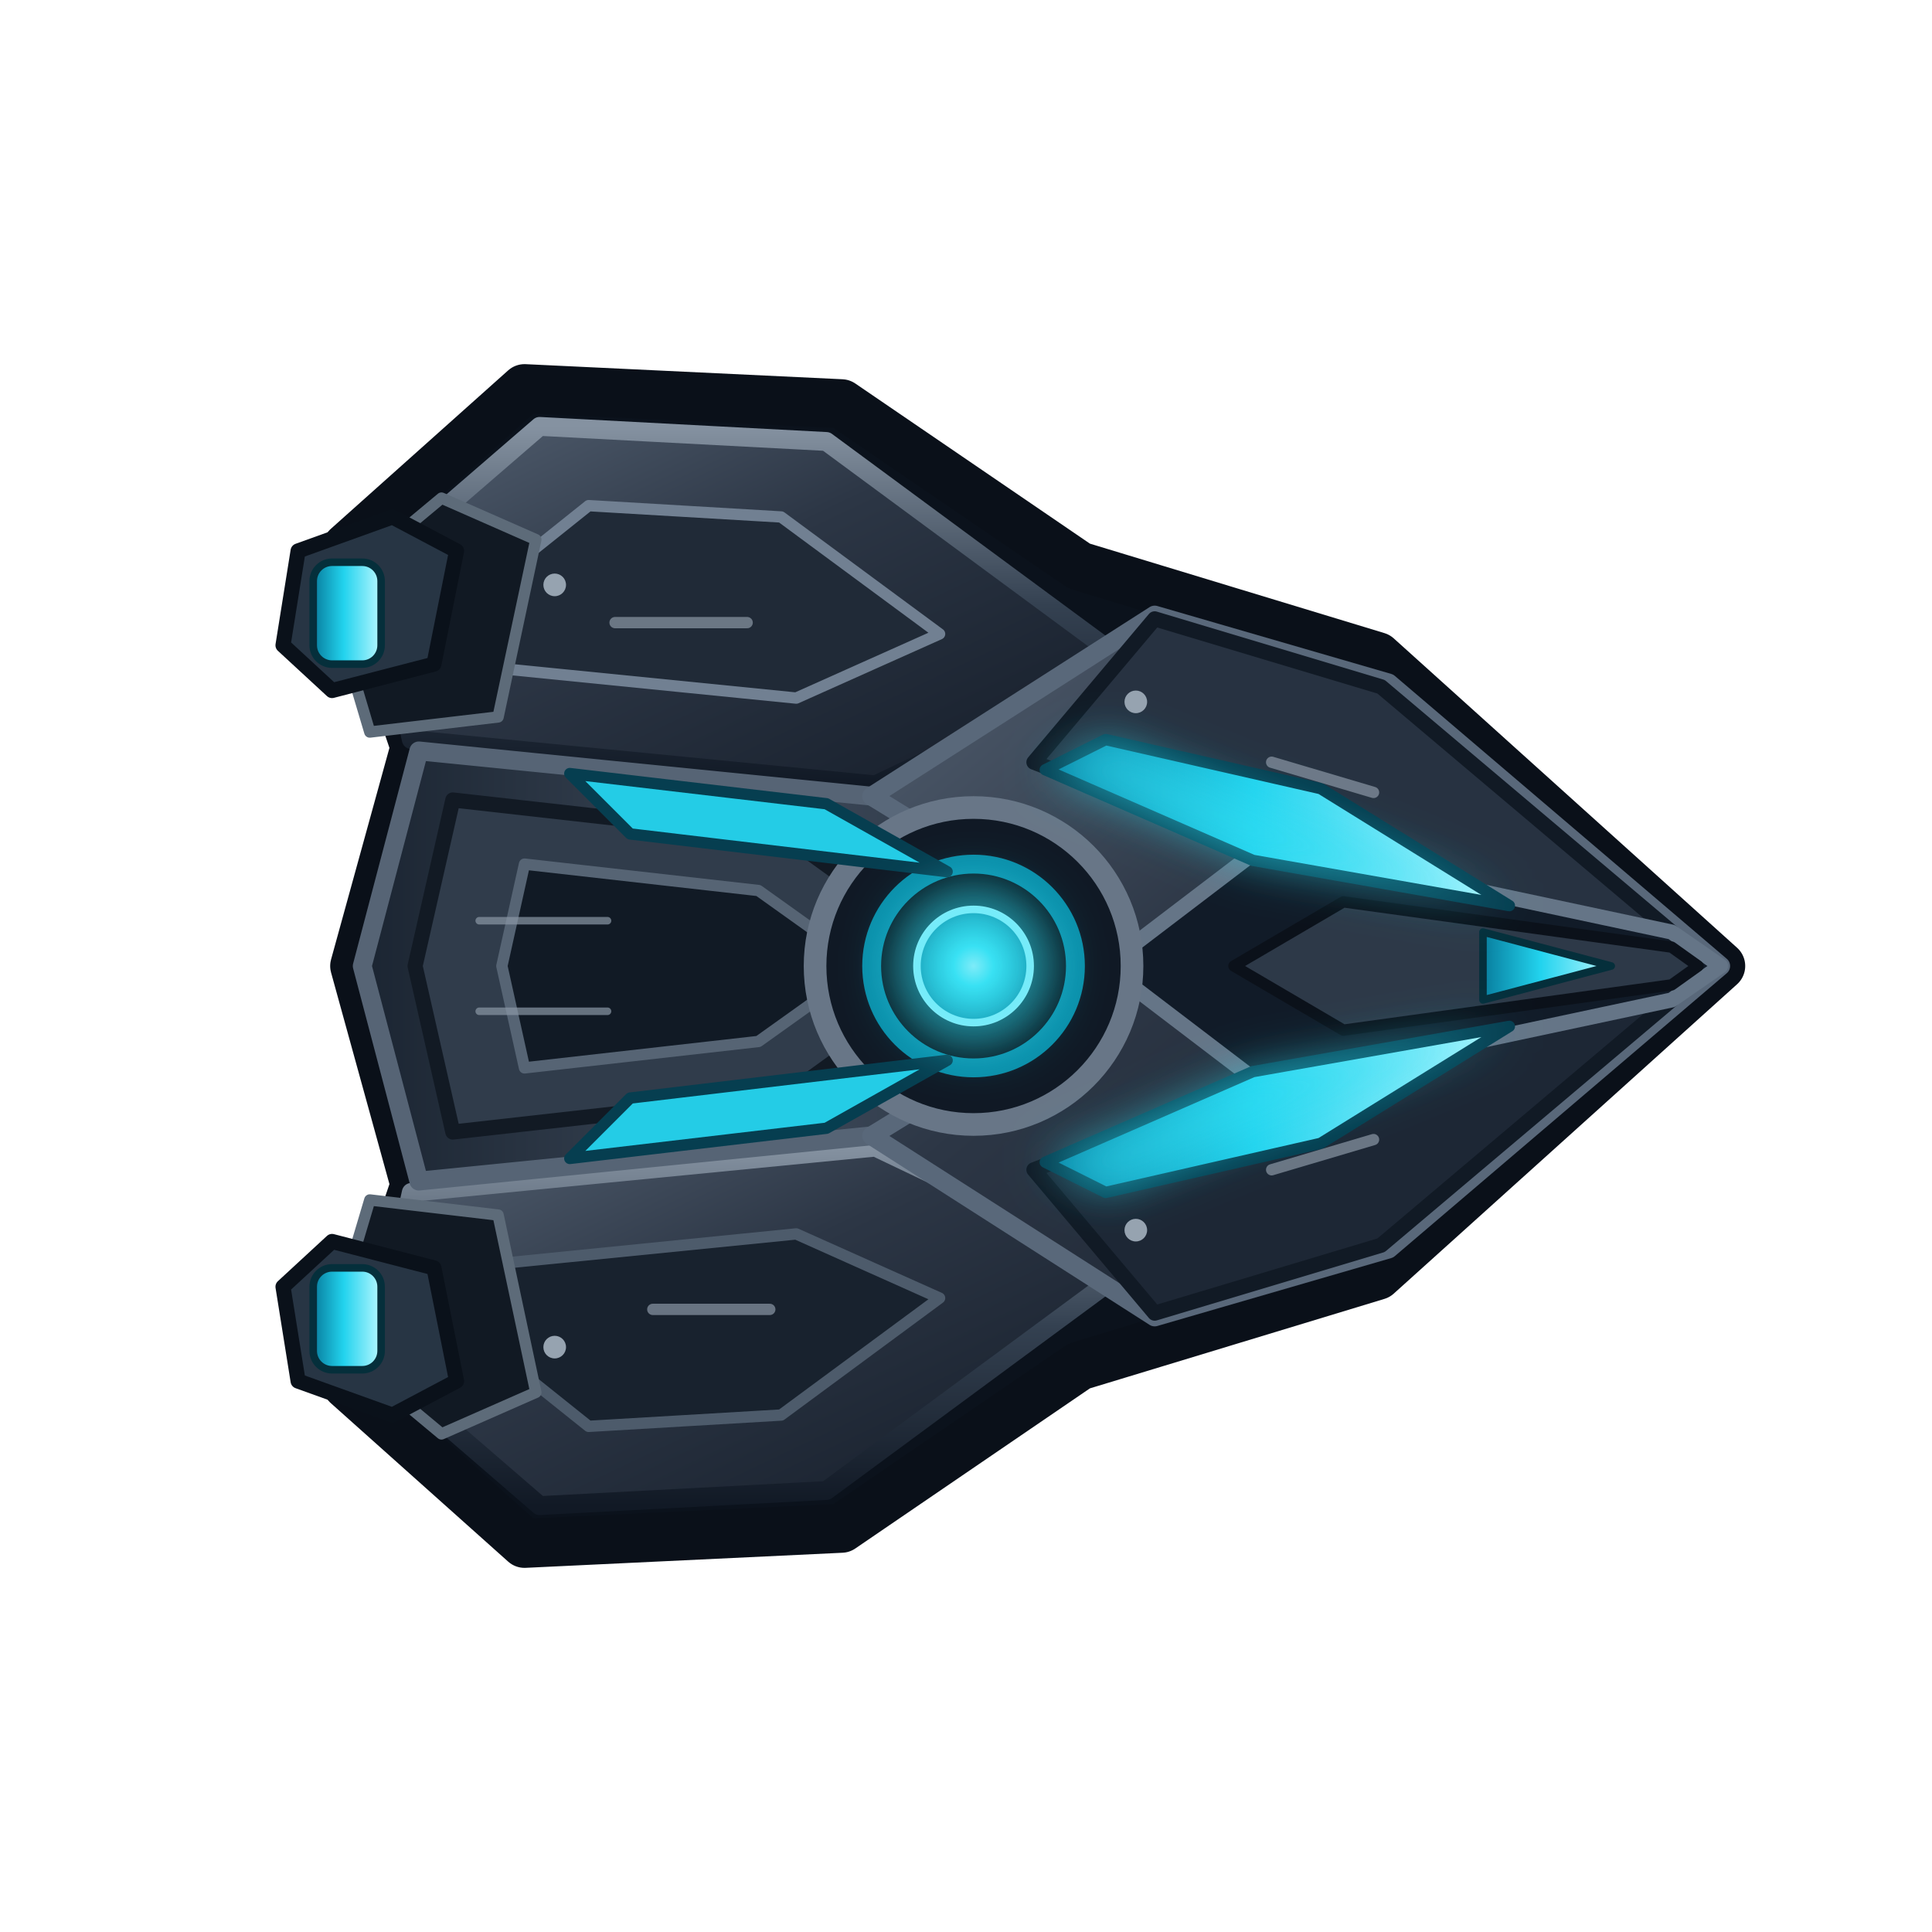
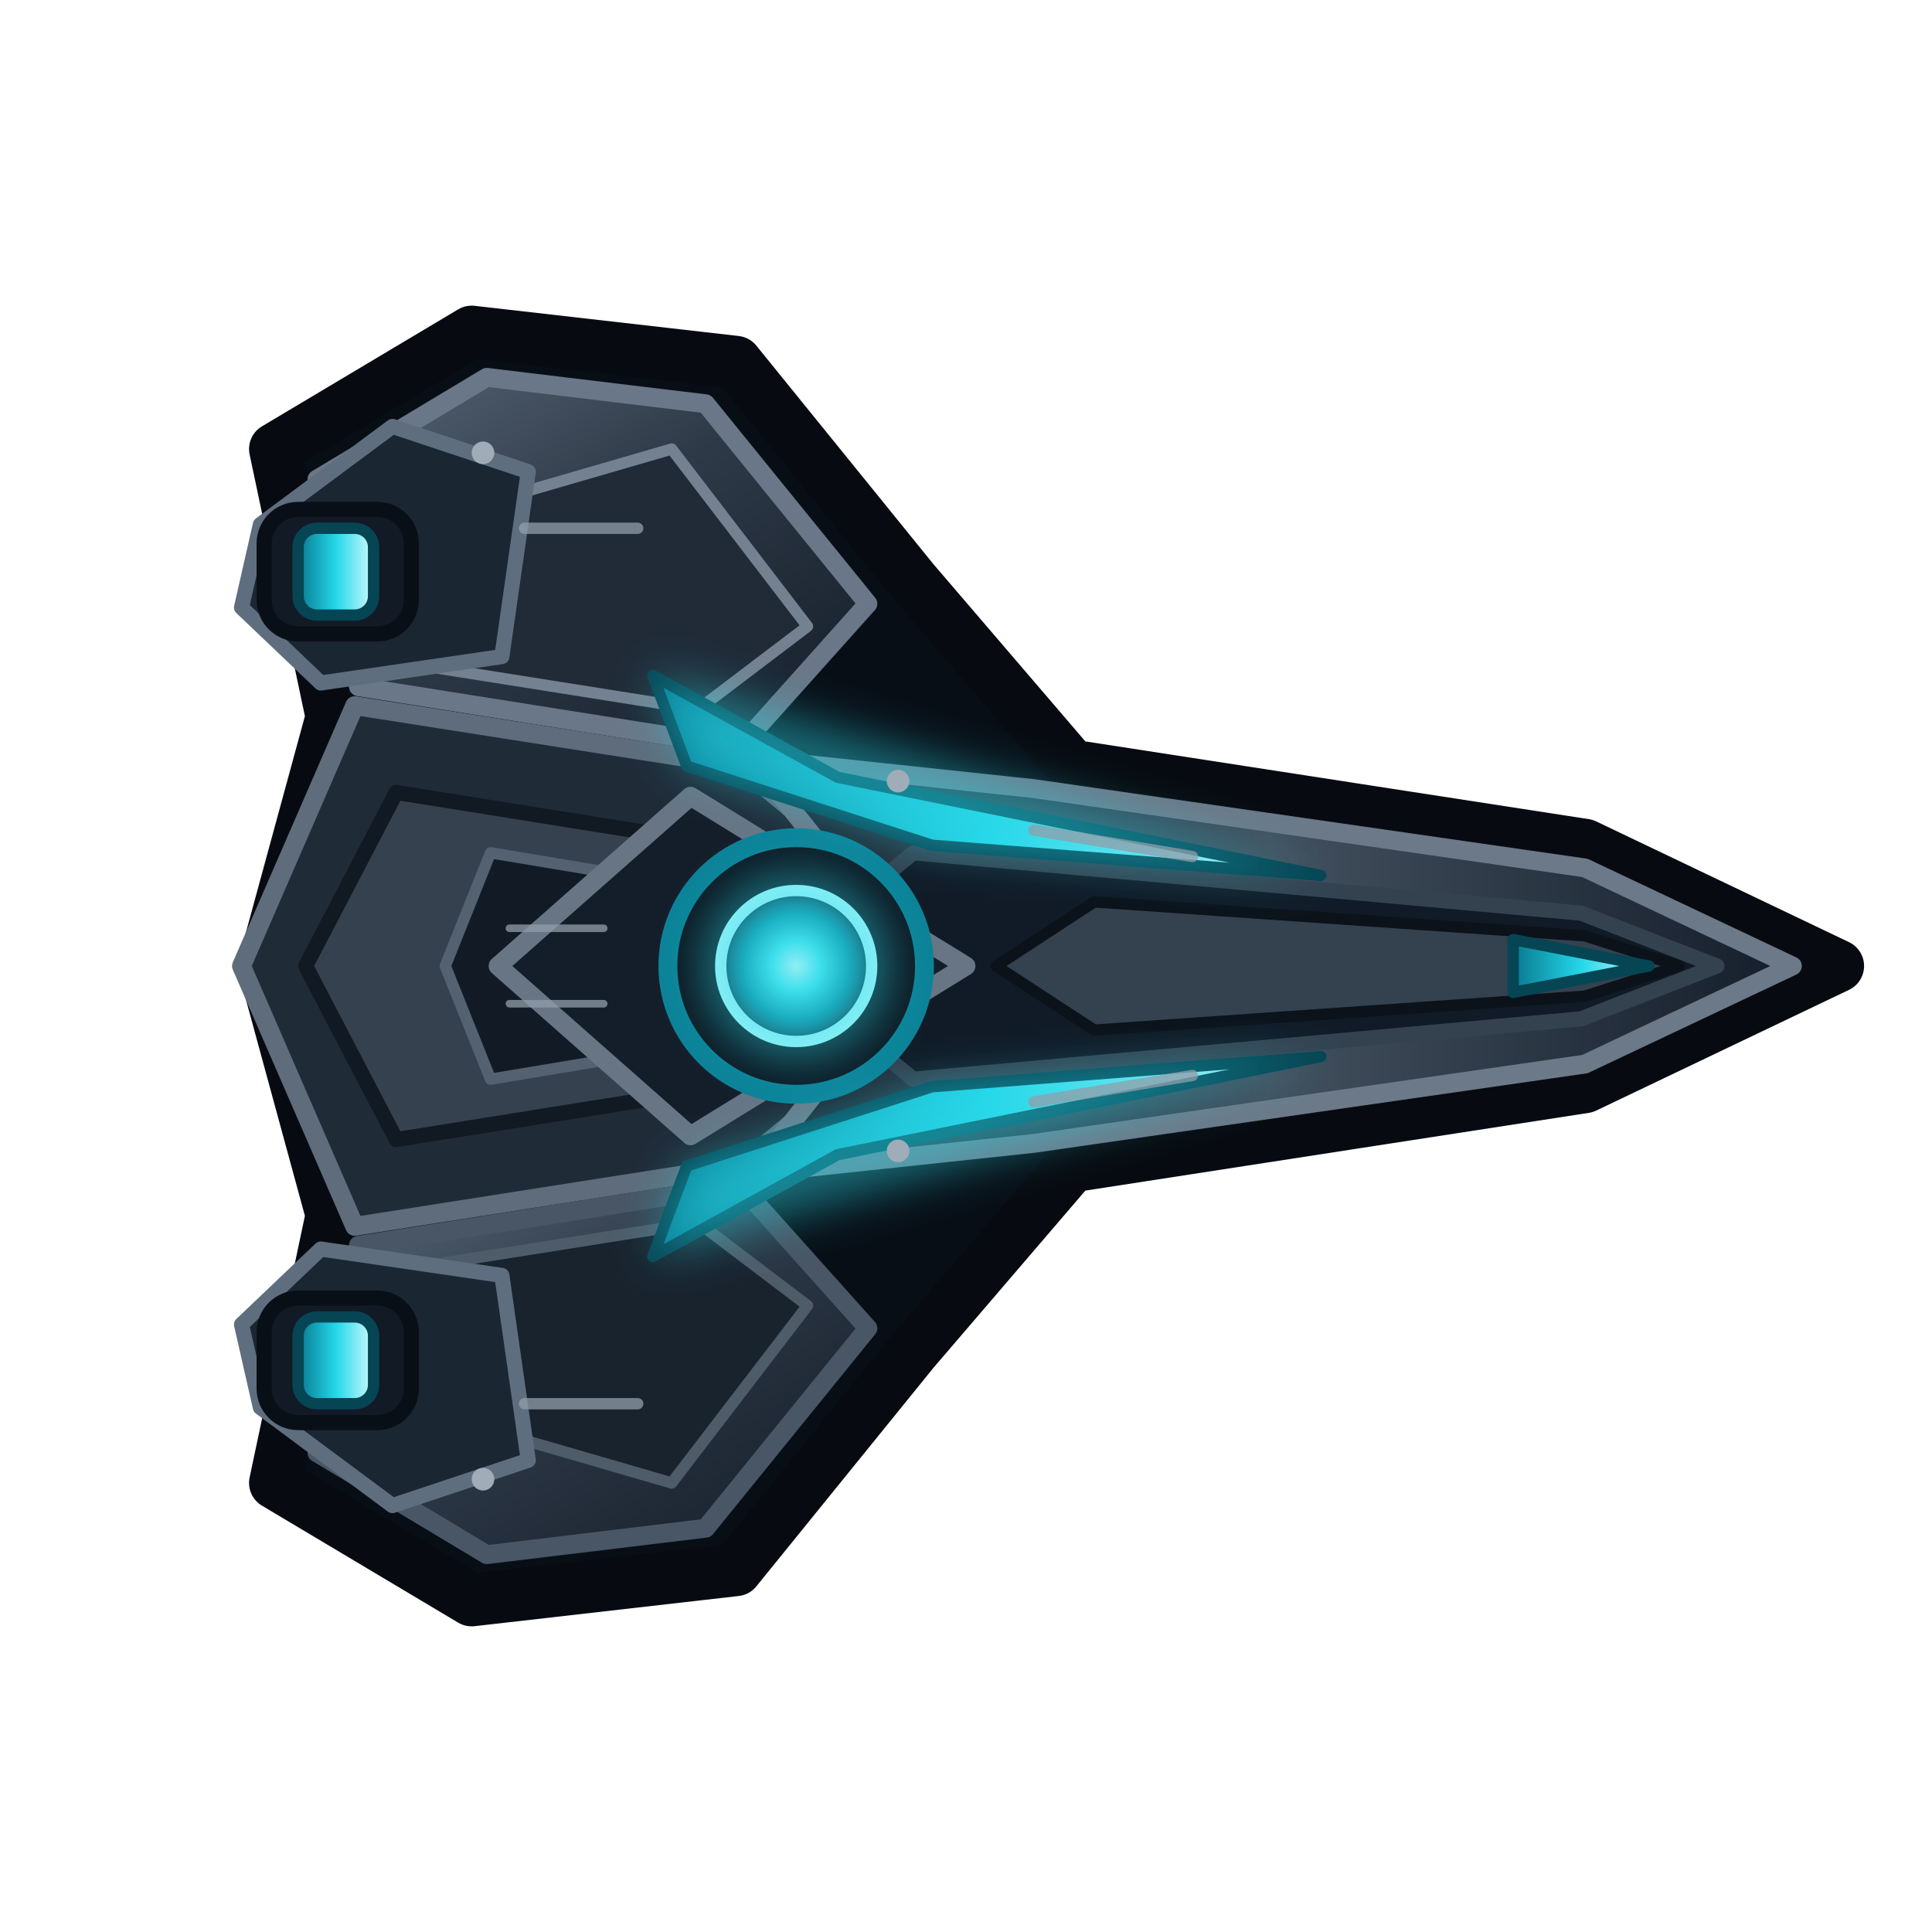
<svg xmlns="http://www.w3.org/2000/svg" viewBox="0 0 512 512" role="img" aria-label="Lancer bot chassis facing east">
  <defs>
-     <linearGradient id="hull" x1="0" y1="0" x2="1" y2="1">
-       <stop offset="0" stop-color="#536071" />
-       <stop offset=".42" stop-color="#2c3645" />
-       <stop offset="1" stop-color="#141c28" />
+     <linearGradient id="lc-hull" x1="0" y1="0" x2="1" y2="1">
+       <stop stop-color="#586675" />
+       <stop offset=".45" stop-color="#2e3947" />
+       <stop offset="1" stop-color="#141d29" />
    </linearGradient>
-     <linearGradient id="plate" x1="0" y1="0" x2="1" y2="0">
-       <stop stop-color="#1b2532" />
-       <stop offset=".5" stop-color="#3d4959" />
-       <stop offset="1" stop-color="#202a38" />
+     <linearGradient id="lc-spine" x1="0" y1="0" x2="1" y2="0">
+       <stop stop-color="#192431" />
+       <stop offset=".5" stop-color="#43505e" />
+       <stop offset="1" stop-color="#151e2b" />
    </linearGradient>
-     <linearGradient id="edge" x1="0" y1="0" x2="0" y2="1">
-       <stop stop-color="#8592a1" />
-       <stop offset=".5" stop-color="#344151" />
-       <stop offset="1" stop-color="#111925" />
+     <linearGradient id="lc-energy" x1="0" y1="0" x2="1" y2="0">
+       <stop stop-color="#087890" />
+       <stop offset=".5" stop-color="#24d7e8" />
+       <stop offset="1" stop-color="#d0fbff" />
    </linearGradient>
-     <linearGradient id="energy" x1="0" y1="0" x2="1" y2="0">
-       <stop stop-color="#087d9d" />
-       <stop offset=".45" stop-color="#22d3ee" />
-       <stop offset="1" stop-color="#b7f7ff" />
-     </linearGradient>
-     <radialGradient id="reactor">
-       <stop offset="0" stop-color="#e7fdff" />
-       <stop offset=".35" stop-color="#42e5f4" />
-       <stop offset="1" stop-color="#08738d" />
+     <radialGradient id="lc-core">
+       <stop stop-color="#ecfeff" />
+       <stop offset=".32" stop-color="#50e5f1" />
+       <stop offset=".7" stop-color="#0d8aa1" />
+       <stop offset="1" stop-color="#123344" />
    </radialGradient>
-     <filter id="glow" x="-80%" y="-80%" width="260%" height="260%">
+     <filter id="lc-glow" x="-100%" y="-100%" width="300%" height="300%">
      <feGaussianBlur stdDeviation="6" />
    </filter>
  </defs>
-   <g stroke="#0a1019" stroke-linejoin="round">
-     <path d="M92 145 139 103 223 107 286 150 365 174 456 256 365 338 286 362 223 405 139 409 92 367 110 314 94 256 110 198Z" fill="#0b121c" stroke-width="13" />
-     <path d="m99 151 44-38 76 4 80 59-67 32-123-12Z" fill="url(#hull)" stroke="url(#edge)" stroke-width="5" />
-     <path d="m99 361 44 38 76-4 80-59-67-32-123 12Z" fill="url(#hull)" stroke="url(#edge)" stroke-width="5" />
-     <path d="m111 199 120 12 82 45-82 45-120 12-15-57Z" fill="url(#plate)" stroke="#566475" stroke-width="5" />
-     <path d="m231 211 75-48 62 18 88 75-88 75-62 18-75-48 73-45Z" fill="url(#hull)" stroke="#59687a" stroke-width="5" />
-     <path d="m306 164 60 18 77 65-112-23-57-22Z" fill="#273241" stroke="#111a25" stroke-width="4" />
-     <path d="m306 348 60-18 77-65-112 23-57 22Z" fill="#1d2735" stroke="#111a25" stroke-width="4" />
-     <path d="m335 224 108 23 13 9-13 9-108 23-42-32Z" fill="#111b28" stroke="#657587" stroke-width="4" />
-     <path d="m356 239 87 12 7 5-7 5-87 12-29-17Z" fill="#2d3948" stroke="#0b111a" stroke-width="3" />
-     <path d="m131 154 25-20 51 3 42 31-38 17-90-9Z" fill="#202a37" stroke="#718092" stroke-width="3" />
-     <path d="m131 358 25 20 51-3 42-31-38-17-90 9Z" fill="#18222e" stroke="#4d5b6b" stroke-width="3" />
-     <path d="m120 212 89 10 47 34-47 34-89 10-10-44Z" fill="#303c4b" stroke="#121a24" stroke-width="4" />
-     <path d="m139 229 62 7 28 20-28 20-62 7-6-27Z" fill="#111a25" stroke="#566474" stroke-width="3" />
-     <g fill="#111923" stroke="#5d6b79" stroke-width="3">
-       <path d="m87 157 30-25 25 11-10 47-34 4Z" />
-       <path d="m87 355 30 25 25-11-10-47-34-4Z" />
+   <path d="m73 119 52-31 70 8 47 58 42 49 136 21 67 32-67 32-136 21-42 49-47 58-70 8-52-31 15-71-18-66 18-66Z" fill="#080e16" stroke="#070b11" stroke-width="14" stroke-linejoin="round" />
+   <g stroke="#0a111a" stroke-linejoin="round">
+     <path d="m84 127 45-27 58 7 43 53-34 38-101-16Z" fill="url(#lc-hull)" stroke="#697788" stroke-width="5" />
+     <path d="m84 385 45 27 58-7 43-53-34-38-101 16Z" fill="url(#lc-hull)" stroke="#485665" stroke-width="5" />
+     <path d="m94 187 102 16 64 53-64 53-102 16-30-69Z" fill="#202b38" stroke="#5e6c7b" stroke-width="5" />
+     <path d="m199 201 75 8 146 21 55 26-55 26-146 21-75 8 44-55Z" fill="url(#lc-spine)" stroke="#6c7988" stroke-width="5" />
+     <path d="m242 226 177 16 36 14-36 14-177 16-36-30Z" fill="#111b27" stroke="#344250" stroke-width="4" />
+     <path d="m290 239 130 9 25 8-25 8-130 9-26-17Z" fill="#34414f" stroke="#0b121a" stroke-width="3" />
+     <path d="m116 137 62-18 36 47-29 22-82-13Z" fill="#202b37" stroke="#748191" stroke-width="3" />
+     <path d="m116 375 62 18 36-47-29-22-82 13Z" fill="#19232e" stroke="#4e5c69" stroke-width="3" />
+     <path d="m105 210 75 12 39 34-39 34-75 12-24-46Z" fill="#35414e" stroke="#111923" stroke-width="4" />
+     <path d="m130 226 48 8 25 22-25 22-48 8-12-30Z" fill="#111a25" stroke="#536170" stroke-width="3" />
+     <g fill="#1b2633" stroke="#5f6e7e" stroke-width="4">
+       <path d="m69 139 35-26 36 12-7 49-48 7-21-20Z" />
+       <path d="m69 373 35 26 36-12-7-49-48-7-21 20Z" />
    </g>
-     <g fill="#273544" stroke="#0a111a" stroke-width="4">
-       <path d="m79 146 25-9 17 9-6 30-27 7-13-12Z" />
-       <path d="m79 366 25 9 17-9-6-30-27-7-13 12Z" />
+     <g fill="#111a25" stroke="#090f17" stroke-width="4">
+       <rect x="70" y="135" width="39" height="33" rx="9" />
+       <rect x="70" y="344" width="39" height="33" rx="9" />
    </g>
-     <circle cx="258" cy="256" r="42" fill="#101925" stroke="#687687" stroke-width="6" />
-     <circle cx="258" cy="256" r="27" fill="#07141d" stroke="#0a8da8" stroke-width="5" />
-     <circle cx="258" cy="256" r="15" fill="url(#reactor)" stroke="#b9f8ff" stroke-width="2" />
-     <path d="m293 196 57 13 50 31-68-12-55-24Z" fill="url(#energy)" stroke="#063e50" stroke-width="3" />
-     <path d="m293 316 57-13 50-31-68 12-55 24Z" fill="url(#energy)" stroke="#063e50" stroke-width="3" />
-     <path d="m151 205 68 8 32 18-84-10Z" fill="#24cce6" stroke="#063e50" stroke-width="3" />
-     <path d="m151 307 68-8 32-18-84 10Z" fill="#24cce6" stroke="#063e50" stroke-width="3" />
-     <g fill="url(#energy)" stroke="#052f3b" stroke-width="2">
-       <rect x="83" y="149" width="18" height="27" rx="5" />
-       <rect x="83" y="336" width="18" height="27" rx="5" />
-       <path d="m393 247 34 9-34 9Z" />
+     <path d="m183 211 73 45-73 45-51-45Z" fill="#141e2a" stroke="#677585" stroke-width="5" />
+     <circle cx="211" cy="256" r="34" fill="#0c1822" stroke="#0c8297" stroke-width="5" />
+     <circle cx="211" cy="256" r="20" fill="url(#lc-core)" stroke="#a8f6fb" stroke-width="3" />
+     <g fill="url(#lc-energy)" stroke="#064554" stroke-width="3">
+       <path d="m173 179 49 27 128 26-103-8-65-21Z" />
+       <path d="m173 333 49-27 128-26-103 8-65 21Z" />
+       <rect x="79" y="140" width="20" height="23" rx="5" />
+       <rect x="79" y="349" width="20" height="23" rx="5" />
+       <path d="m401 249 36 7-36 7Z" />
    </g>
  </g>
-   <g fill="#33dff3" opacity=".58" filter="url(#glow)">
-     <path d="m293 196 107 44-68-12-55-24Z" />
-     <path d="m293 316 107-44-68 12-55 24Z" />
-     <circle cx="258" cy="256" r="22" />
+   <g fill="#2bd9e8" opacity=".46" filter="url(#lc-glow)">
+     <circle cx="211" cy="256" r="25" />
+     <path d="m173 179 177 53-103-8-65-21Z" />
+     <path d="m173 333 177-53-103 8-65 21Z" />
  </g>
-   <g fill="none" stroke="#8a97a5" stroke-linecap="round" opacity=".7">
-     <path d="M163 165h35M173 347h31M337 202l27 8M337 310l27-8" stroke-width="3" />
-     <path d="M127 244h34M127 268h34" stroke-width="2" />
+   <g fill="none" stroke="#929eaa" stroke-linecap="round" opacity=".75">
+     <path d="M139 140h30M139 372h30M274 220l42 7M274 292l42-7" stroke-width="3" />
+     <path d="M135 246h25M135 266h25" stroke-width="2" />
  </g>
-   <g fill="#96a3b0">
-     <circle cx="147" cy="155" r="3" />
-     <circle cx="147" cy="357" r="3" />
-     <circle cx="301" cy="186" r="3" />
-     <circle cx="301" cy="326" r="3" />
+   <g fill="#a0acb7">
+     <circle cx="128" cy="120" r="3" />
+     <circle cx="128" cy="392" r="3" />
+     <circle cx="238" cy="207" r="3" />
+     <circle cx="238" cy="305" r="3" />
  </g>
</svg>
